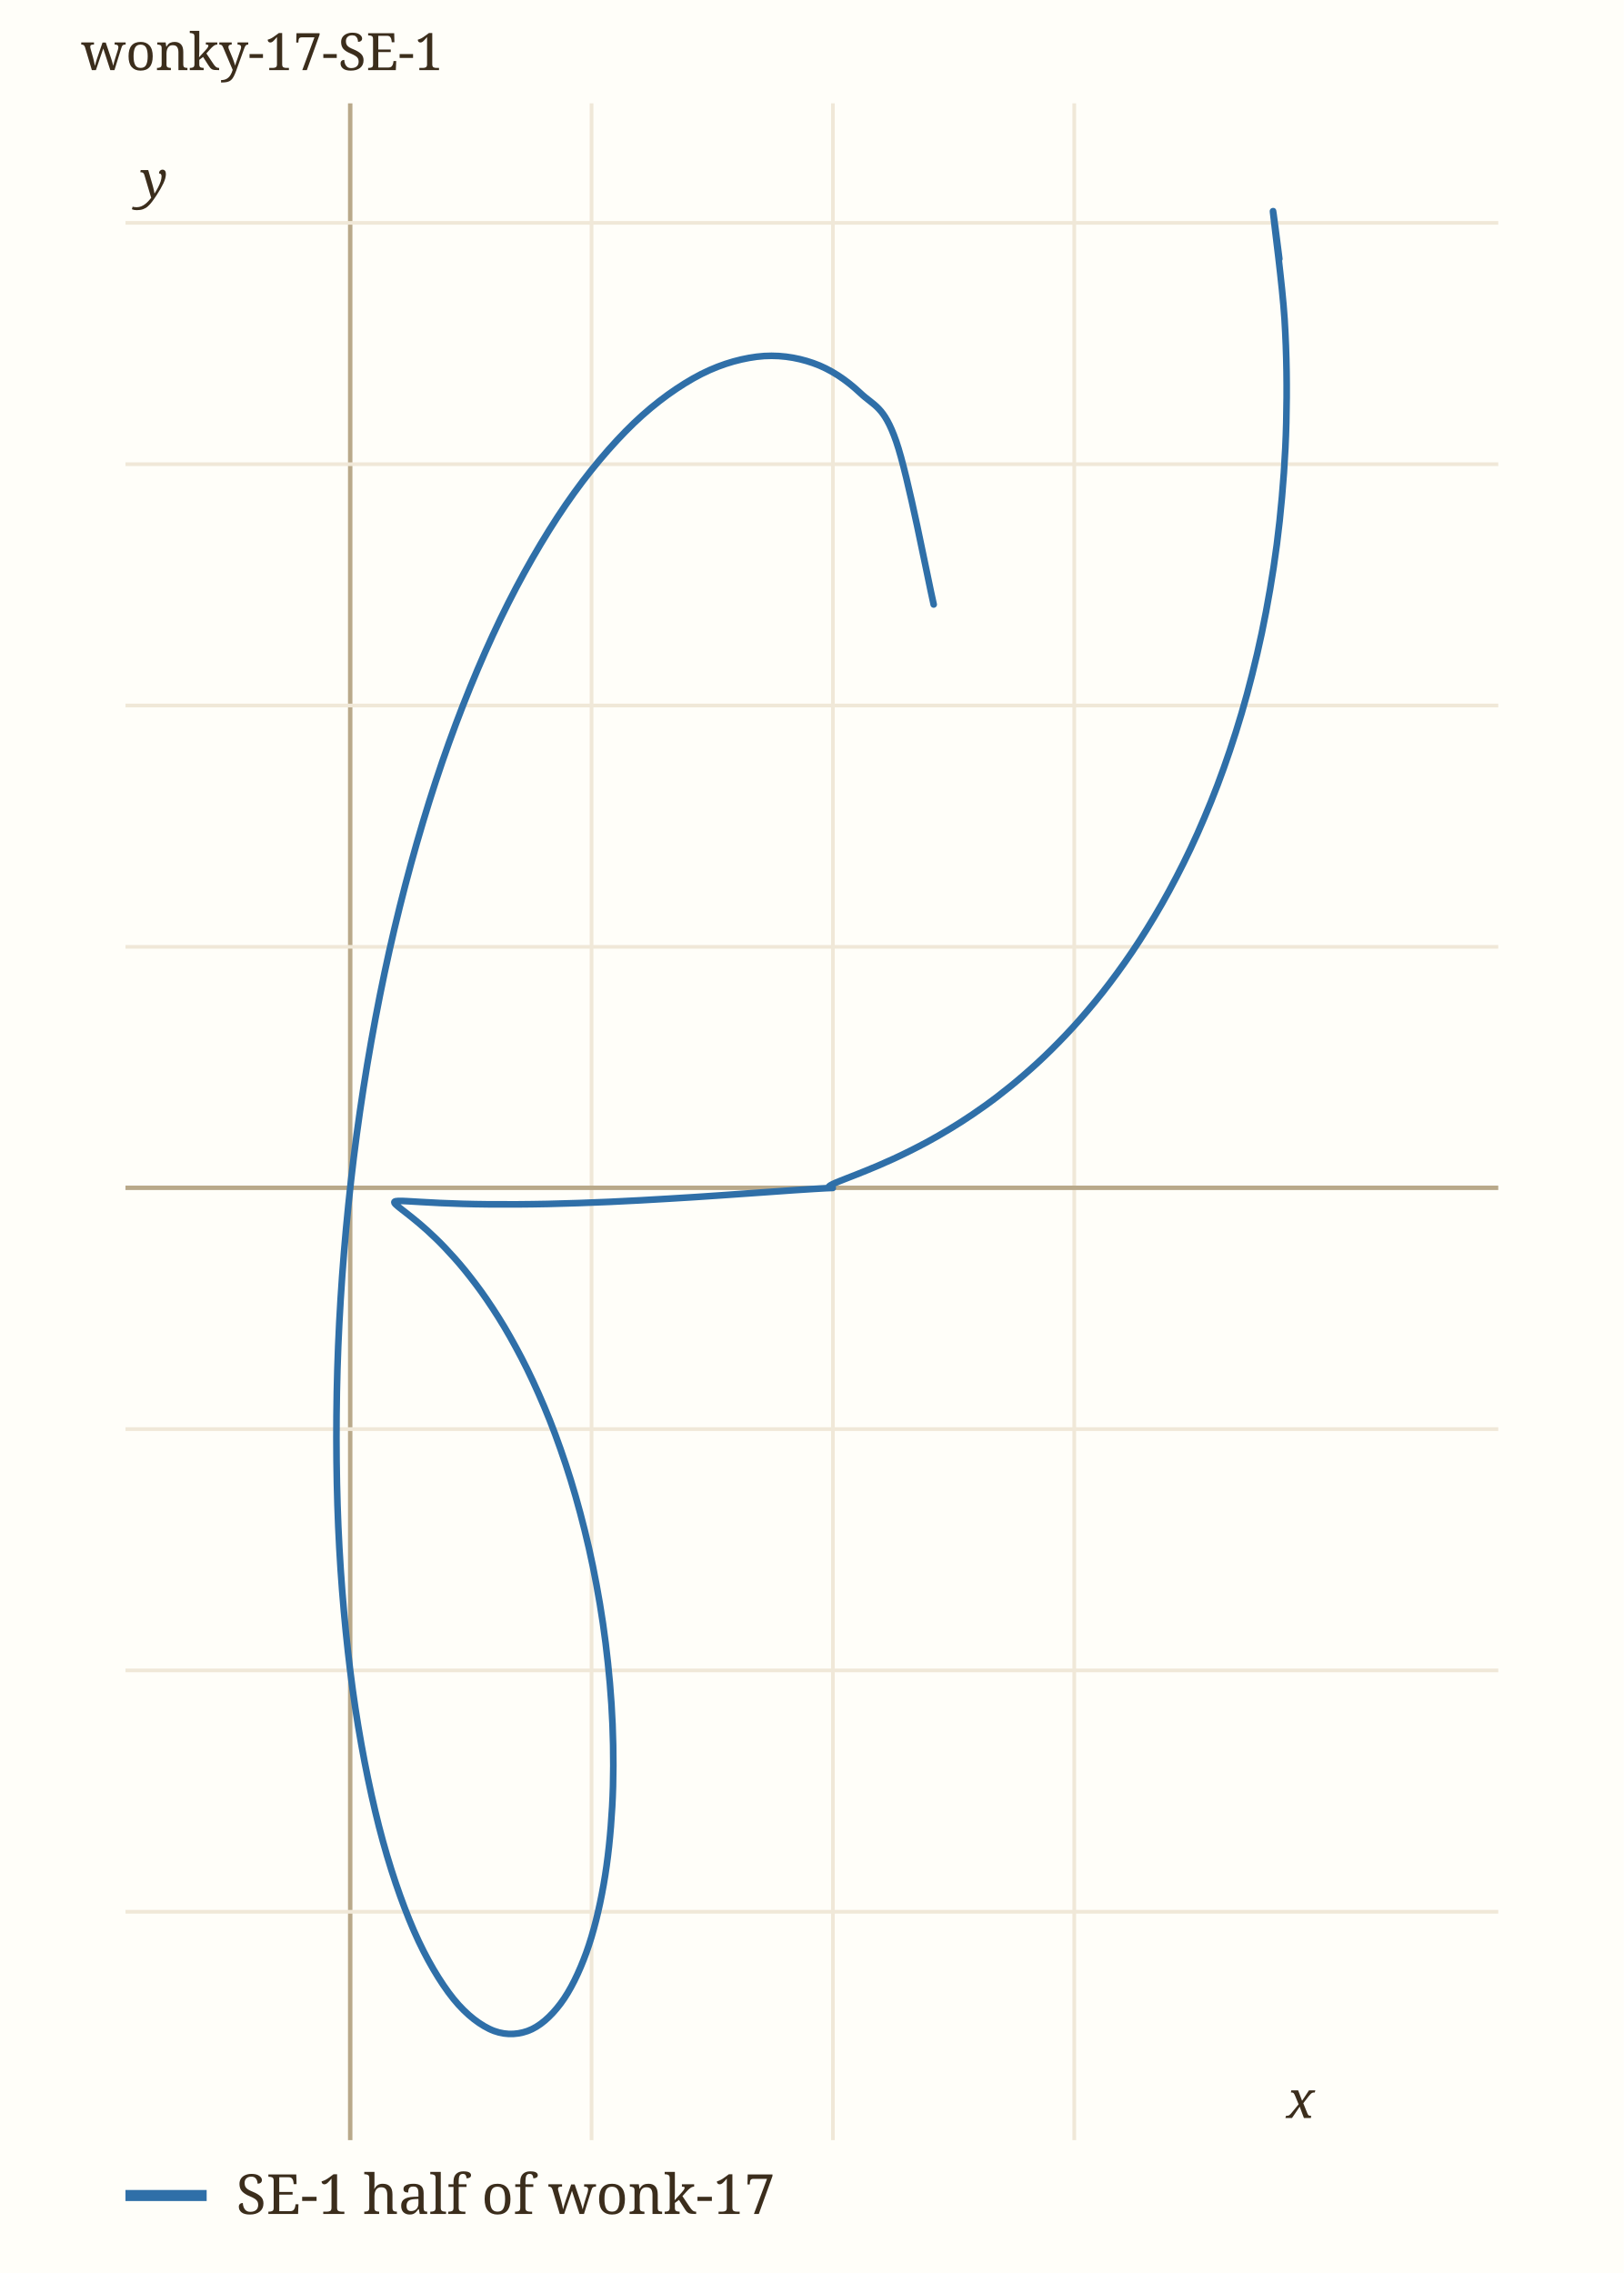
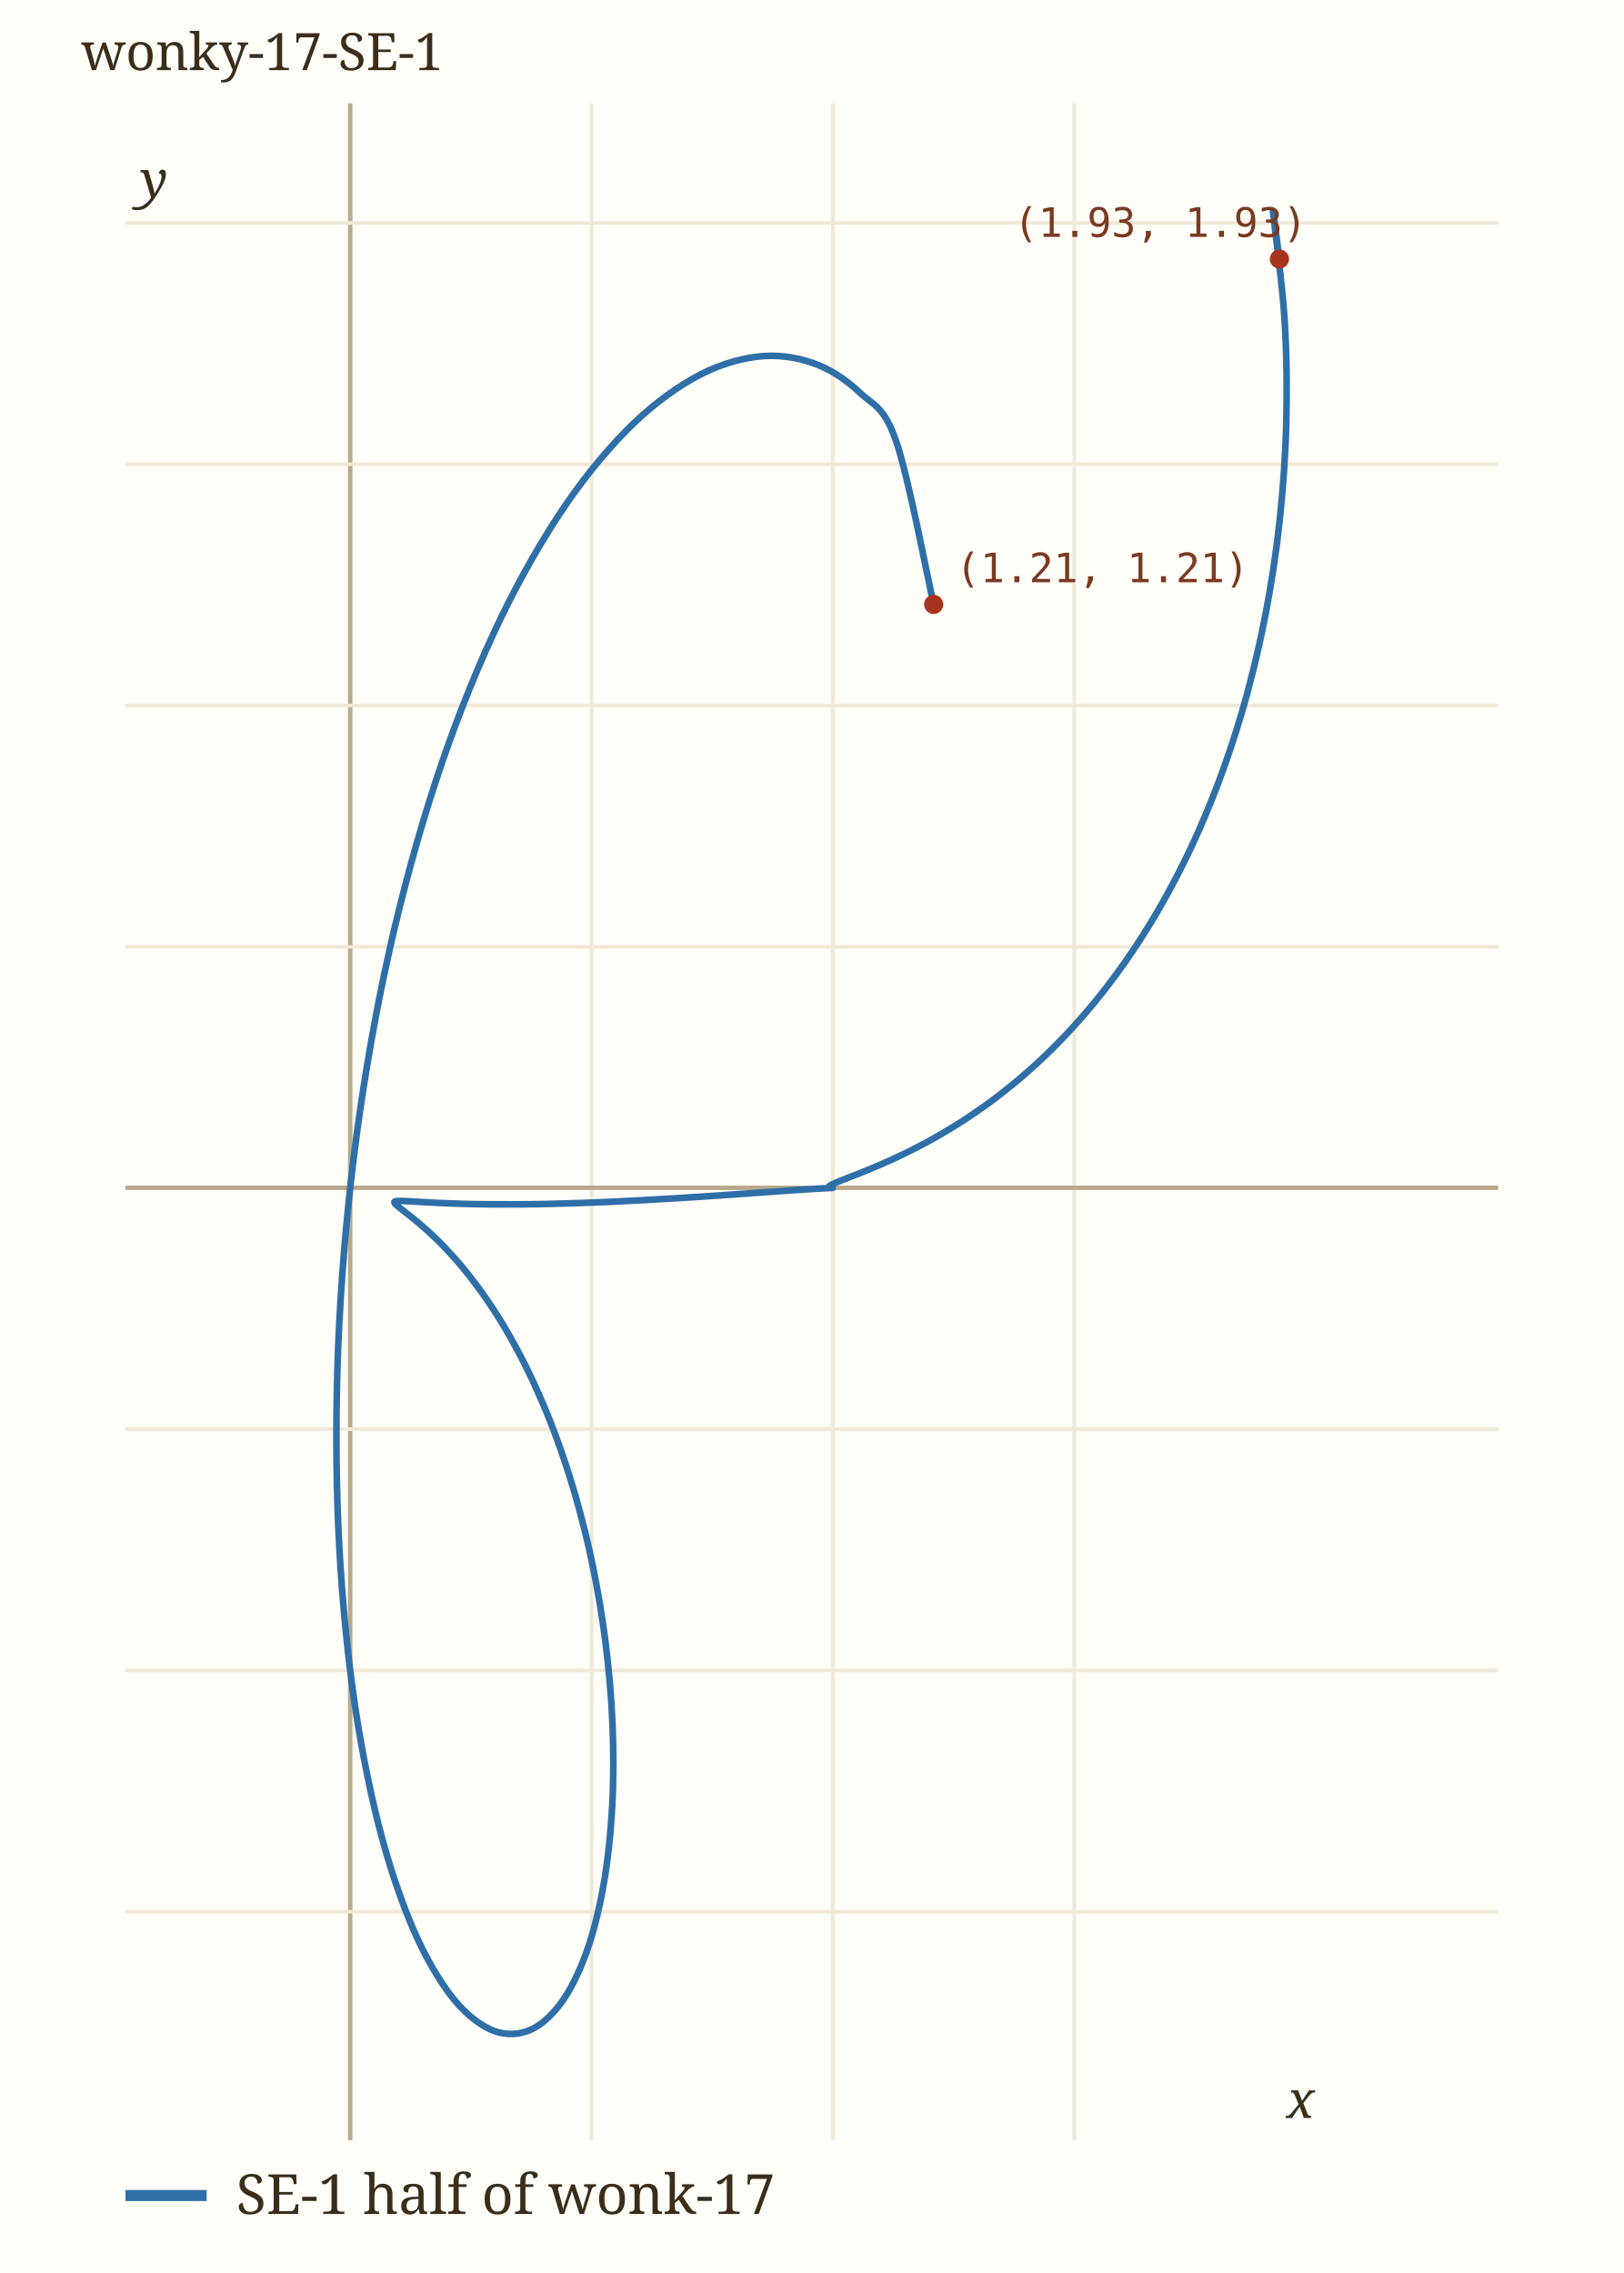
<svg xmlns="http://www.w3.org/2000/svg" viewBox="0 0 440 616" width="440" height="616" role="img" aria-label="wonky-17-SE-1" data-panel="wonky-17-SE-1">
  <rect x="0" y="0" width="440" height="616" fill="#fffef9" />
  <clipPath id="clip-wonky-17-SE-1">
    <rect x="34" y="28" width="372" height="552" />
  </clipPath>
  <g clip-path="url(#clip-wonky-17-SE-1)">
    <line x1="94.9" x2="94.9" y1="28" y2="580" stroke="#b9a98a" stroke-width="1.2" />
    <line x1="160.3" x2="160.3" y1="28" y2="580" stroke="#f0e8d8" stroke-width="1" />
    <text x="160.3" y="594.0" font-family="ui-monospace, Menlo, monospace" font-size="11" fill="#9c8a6a" text-anchor="middle">0.5</text>
    <line x1="225.7" x2="225.7" y1="28" y2="580" stroke="#f0e8d8" stroke-width="1" />
    <text x="225.7" y="594.0" font-family="ui-monospace, Menlo, monospace" font-size="11" fill="#9c8a6a" text-anchor="middle">1</text>
    <line x1="291.1" x2="291.1" y1="28" y2="580" stroke="#f0e8d8" stroke-width="1" />
    <text x="291.1" y="594.0" font-family="ui-monospace, Menlo, monospace" font-size="11" fill="#9c8a6a" text-anchor="middle">1.5</text>
    <line x1="34" x2="406" y1="518.1" y2="518.1" stroke="#f0e8d8" stroke-width="1" />
    <text x="28.0" y="522.1" font-family="ui-monospace, Menlo, monospace" font-size="11" fill="#9c8a6a" text-anchor="end">-1.5</text>
    <line x1="34" x2="406" y1="452.7" y2="452.7" stroke="#f0e8d8" stroke-width="1" />
    <text x="28.0" y="456.7" font-family="ui-monospace, Menlo, monospace" font-size="11" fill="#9c8a6a" text-anchor="end">-1</text>
    <line x1="34" x2="406" y1="387.3" y2="387.3" stroke="#f0e8d8" stroke-width="1" />
    <text x="28.0" y="391.3" font-family="ui-monospace, Menlo, monospace" font-size="11" fill="#9c8a6a" text-anchor="end">-0.5</text>
    <line x1="34" x2="406" y1="321.9" y2="321.9" stroke="#b9a98a" stroke-width="1.2" />
    <line x1="34" x2="406" y1="256.6" y2="256.6" stroke="#f0e8d8" stroke-width="1" />
    <text x="28.0" y="260.6" font-family="ui-monospace, Menlo, monospace" font-size="11" fill="#9c8a6a" text-anchor="end">0.5</text>
    <line x1="34" x2="406" y1="191.2" y2="191.2" stroke="#f0e8d8" stroke-width="1" />
    <text x="28.0" y="195.2" font-family="ui-monospace, Menlo, monospace" font-size="11" fill="#9c8a6a" text-anchor="end">1</text>
    <line x1="34" x2="406" y1="125.8" y2="125.8" stroke="#f0e8d8" stroke-width="1" />
    <text x="28.0" y="129.8" font-family="ui-monospace, Menlo, monospace" font-size="11" fill="#9c8a6a" text-anchor="end">1.5</text>
    <line x1="34" x2="406" y1="60.4" y2="60.4" stroke="#f0e8d8" stroke-width="1" />
    <text x="28.0" y="64.4" font-family="ui-monospace, Menlo, monospace" font-size="11" fill="#9c8a6a" text-anchor="end">2</text>
    <path d="M253.01,163.82 C251.32,156.45 246.16,129.15 242.84,119.59 C239.52,110.04 236.84,110.03 233.10,106.49 C229.35,102.96 225.03,100.03 220.35,98.40 C215.68,96.76 210.47,95.99 205.04,96.68 C199.62,97.38 193.74,99.19 187.81,102.57 C181.88,105.95 175.60,110.67 169.47,116.94 C163.34,123.21 157.02,131.00 151.03,140.20 C145.04,149.40 139.03,160.20 133.53,172.14 C128.03,184.08 122.71,197.58 118.04,211.84 C113.37,226.10 109.07,241.76 105.50,257.69 C101.94,273.63 98.92,290.66 96.66,307.46 C94.40,324.25 92.81,341.73 91.94,358.45 C91.08,375.18 90.96,392.10 91.45,407.81 C91.94,423.52 93.19,438.89 94.89,452.72 C96.59,466.55 98.99,479.54 101.66,490.79 C104.32,502.03 107.56,512.01 110.88,520.20 C114.19,528.39 117.91,535.00 121.52,539.94 C125.13,544.88 128.97,548.07 132.53,549.82 C136.10,551.57 139.70,551.57 142.93,550.43 C146.16,549.29 149.24,546.53 151.90,542.99 C154.56,539.44 156.94,534.52 158.89,529.14 C160.83,523.77 162.41,517.33 163.57,510.73 C164.74,504.14 165.49,496.82 165.89,489.59 C166.29,482.35 166.28,474.71 165.98,467.33 C165.68,459.95 165.00,452.44 164.11,445.29 C163.22,438.15 162.01,431.10 160.65,424.46 C159.29,417.83 157.67,411.44 155.97,405.49 C154.27,399.53 152.37,393.92 150.45,388.73 C148.52,383.53 146.46,378.73 144.41,374.30 C142.37,369.88 140.24,365.86 138.16,362.18 C136.09,358.51 133.98,355.22 131.95,352.24 C129.92,349.25 127.90,346.64 126.00,344.28 C124.09,341.92 122.23,339.89 120.52,338.08 C118.81,336.27 117.18,334.76 115.73,333.42 C114.27,332.09 112.94,331.01 111.80,330.08 C110.67,329.14 109.68,328.43 108.93,327.82 C108.17,327.21 107.59,326.78 107.25,326.43 C106.91,326.08 106.78,325.87 106.89,325.71 C107.01,325.55 107.35,325.50 107.93,325.47 C108.50,325.44 109.32,325.48 110.36,325.53 C111.40,325.57 112.68,325.67 114.15,325.75 C115.63,325.83 117.34,325.93 119.20,326.02 C121.07,326.10 123.15,326.18 125.35,326.25 C127.56,326.31 129.95,326.36 132.42,326.38 C134.89,326.40 137.51,326.41 140.17,326.39 C142.83,326.38 145.60,326.33 148.38,326.28 C151.15,326.22 153.99,326.13 156.80,326.04 C159.61,325.94 162.45,325.83 165.22,325.71 C168.00,325.58 170.77,325.44 173.44,325.30 C176.12,325.16 178.75,325.01 181.28,324.85 C183.80,324.70 186.26,324.55 188.59,324.40 C190.93,324.24 193.17,324.09 195.29,323.95 C197.40,323.80 199.41,323.66 201.28,323.53 C203.16,323.40 204.92,323.27 206.55,323.16 C208.18,323.04 209.68,322.94 211.07,322.84 C212.45,322.74 213.71,322.65 214.86,322.57 C216.01,322.50 217.04,322.43 217.97,322.37 C218.90,322.30 219.71,322.25 220.44,322.21 C221.16,322.16 221.78,322.13 222.33,322.10 C222.88,322.06 223.33,322.04 223.72,322.02 C224.11,322.00 224.41,321.99 224.67,321.98 C224.93,321.97 225.12,321.96 225.27,321.96 C225.42,321.95 225.51,321.95 225.58,321.95 C225.64,321.95 225.66,321.95 225.66,321.95 C225.67,321.95 225.63,321.95 225.59,321.95 C225.55,321.95 225.48,321.94 225.41,321.94 C225.34,321.93 225.24,321.93 225.16,321.92 C225.08,321.91 224.98,321.89 224.90,321.87 C224.82,321.85 224.74,321.83 224.69,321.80 C224.64,321.76 224.60,321.73 224.59,321.68 C224.58,321.63 224.60,321.58 224.66,321.51 C224.72,321.44 224.81,321.36 224.96,321.27 C225.10,321.17 225.29,321.07 225.54,320.95 C225.80,320.82 226.10,320.68 226.48,320.52 C226.86,320.36 227.30,320.18 227.82,319.97 C228.35,319.76 228.94,319.53 229.62,319.26 C230.30,319.00 231.05,318.71 231.90,318.37 C232.75,318.03 233.69,317.67 234.72,317.24 C235.75,316.82 236.87,316.36 238.09,315.84 C239.31,315.31 240.62,314.74 242.03,314.09 C243.44,313.44 244.95,312.73 246.55,311.92 C248.15,311.12 249.85,310.25 251.65,309.26 C253.44,308.28 255.33,307.21 257.31,306.00 C259.29,304.80 261.36,303.50 263.51,302.03 C265.66,300.57 267.91,298.99 270.22,297.22 C272.52,295.45 274.92,293.54 277.37,291.41 C279.82,289.29 282.34,287.00 284.91,284.45 C287.47,281.91 290.10,279.18 292.74,276.17 C295.38,273.15 298.08,269.92 300.76,266.36 C303.44,262.81 306.16,259.00 308.84,254.84 C311.51,250.69 314.20,246.24 316.81,241.42 C319.42,236.60 322.01,231.46 324.48,225.92 C326.94,220.38 329.36,214.49 331.60,208.19 C333.84,201.89 335.99,195.21 337.91,188.14 C339.82,181.07 341.60,173.60 343.07,165.77 C344.55,157.94 345.84,149.70 346.75,141.17 C347.66,132.65 348.33,123.72 348.55,114.61 C348.78,105.50 348.68,96.03 348.09,86.52 C347.49,77.01 345.22,60.30 344.98,57.57 C344.75,54.84 346.39,68.06 346.67,70.16" fill="none" stroke="#2f6fa8" stroke-width="1.8" stroke-linecap="round" data-path="wonky-17-SE-1" />
+     <circle cx="253.0" cy="163.8" r="2.6" fill="#a8341f" />
+     <text x="259.0" y="157.8" font-family="ui-monospace, Menlo, monospace" font-size="11" fill="#7a3a20">(1.21, 1.21)</text>
+     <circle cx="346.7" cy="70.2" r="2.6" fill="#a8341f" />
+     <text x="274.7" y="64.2" font-family="ui-monospace, Menlo, monospace" font-size="11" fill="#7a3a20">(1.93, 1.93)</text>
  </g>
  <text x="348.6" y="574.0" font-family="Georgia, serif" font-size="14" font-style="italic" fill="#3b2d1c">x</text>
  <text x="38.0" y="53.6" font-family="Georgia, serif" font-size="14" font-style="italic" fill="#3b2d1c">y</text>
  <text x="22" y="19" font-family="Georgia, serif" font-size="14" fill="#3b2d1c">wonky-17-SE-1</text>
  <line x1="34" x2="56" y1="595" y2="595" stroke="#2f6fa8" stroke-width="3" />
  <text x="64" y="600" font-family="Georgia, serif" font-size="15" fill="#3b2d1c">SE-1 half of wonk-17</text>
</svg>
